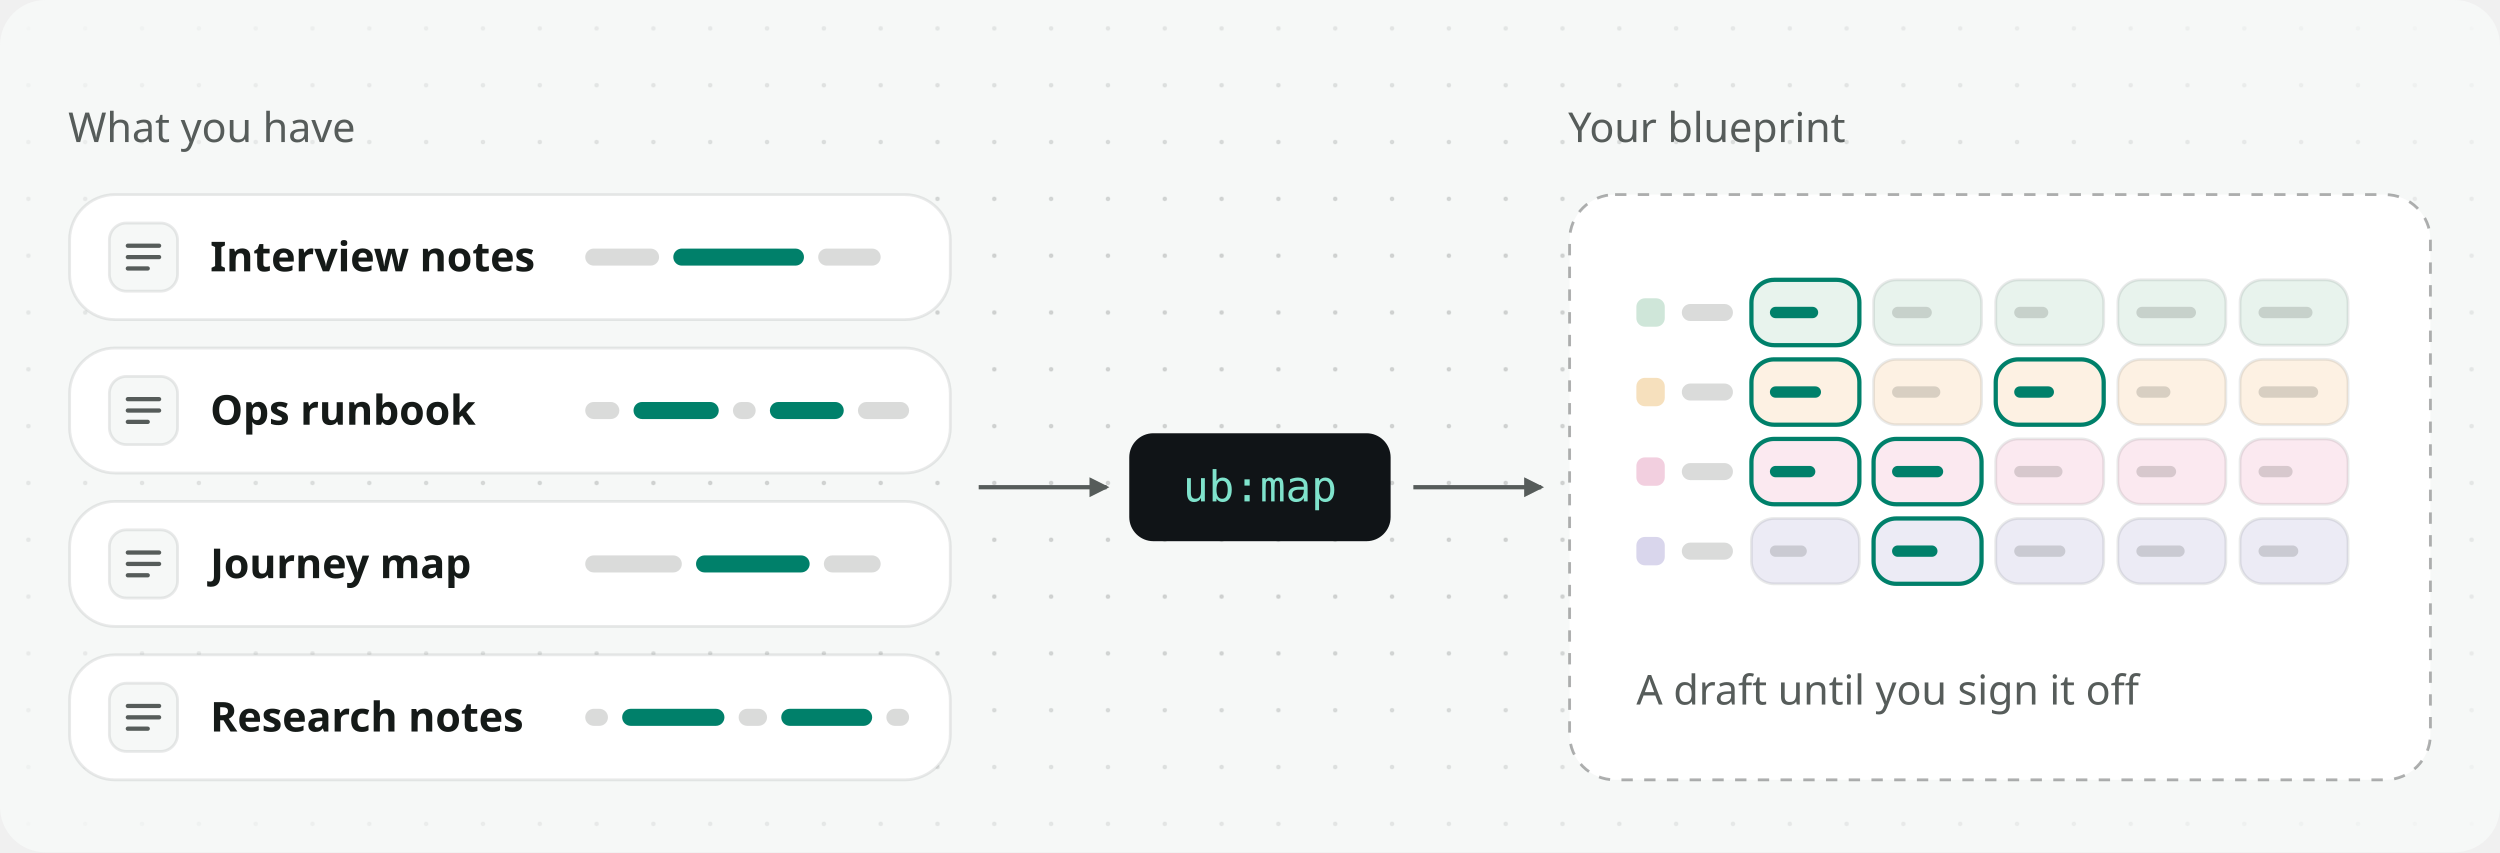
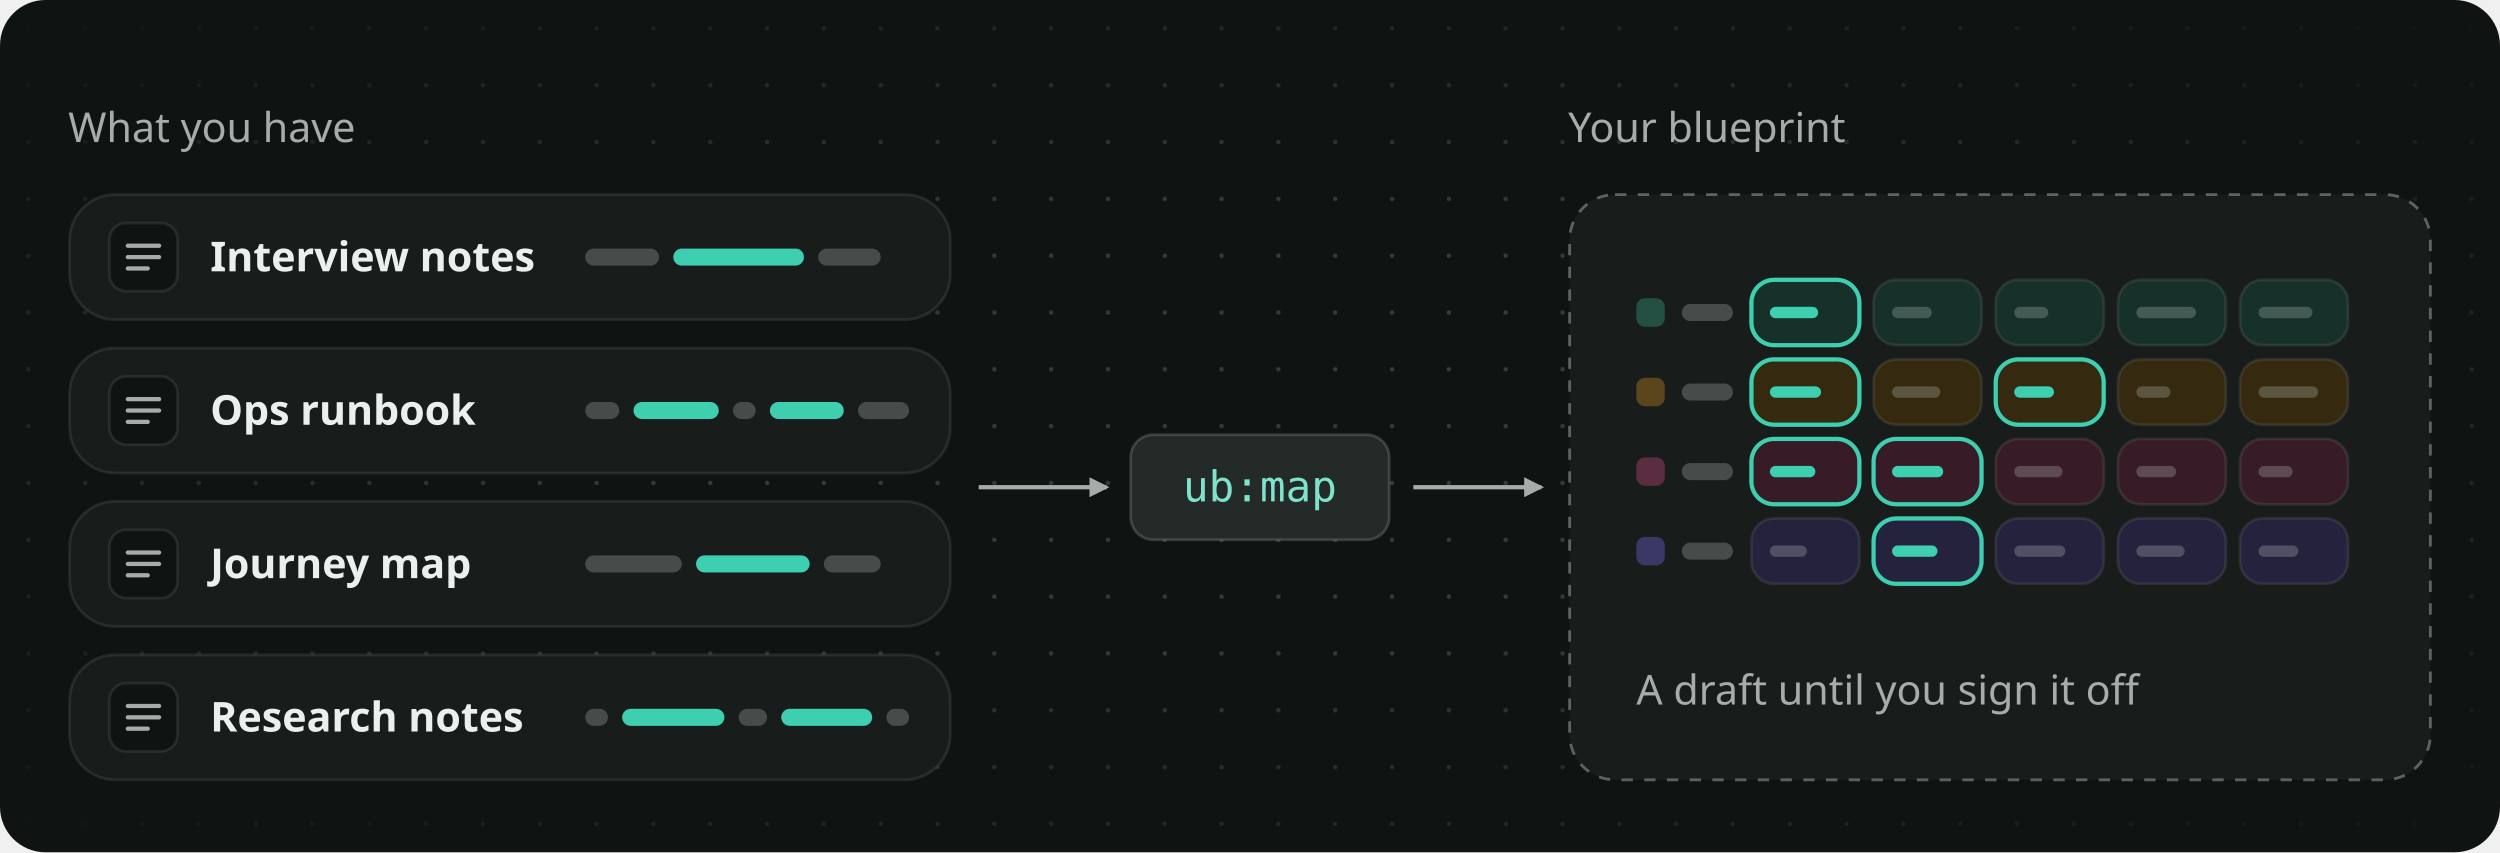
<svg xmlns="http://www.w3.org/2000/svg" viewBox="0 0 880 300" font-family="'Ubuntu Sans', system-ui, sans-serif">
  <style>
-     .plate { fill: #f6f8f7; }
-     .dot { fill: #151a18; fill-opacity: 0.17; }
-     .card { fill: #ffffff; stroke: #151a18; stroke-opacity: 0.09; }
-     .card-dash { fill: #ffffff; stroke: #151a18; stroke-opacity: 0.34; stroke-dasharray: 4 4; }
-     .card-focus { fill: #ffffff; stroke: #00806a; stroke-width: 1.5; }
-     .title { font-size: 15px; font-weight: 600; fill: #151a18; }
-     .label { font-size: 14.5px; fill: #565c5a; }
-     .label-teal { font-size: 14.5px; font-weight: 600; fill: #00806a; }
-     .strong { font-size: 14.5px; font-weight: 600; fill: #151a18; }
-     .flow { stroke: #565c5a; stroke-width: 1.5; fill: none; }
-     .flow-head { fill: #565c5a; }
-     .trace { stroke: #00806a; stroke-width: 1.5; fill: none; }
-     .trace-dash { stroke: #00806a; stroke-width: 1.5; fill: none; stroke-dasharray: 4 4; }
-     .trace-head { fill: #00806a; }
-     .skel { fill: #151a18; fill-opacity: 0.16; }
-     .skel-teal { fill: #00806a; }
-     .cell { stroke: #151a18; stroke-opacity: 0.09; }
-     .cell-dash { fill: none; stroke: #151a18; stroke-opacity: 0.34; stroke-dasharray: 3 3; }
-     .cell-focus { stroke: #00806a; stroke-opacity: 1; stroke-width: 1.5; }
-     .cell-focus-dash { stroke: #00806a; stroke-opacity: 1; stroke-width: 1.5; stroke-dasharray: 3 3; }
-     .cell-stale { fill: #fff4e0; stroke: #b45309; stroke-width: 1.25; }
-     .skel-stale { fill: #b45309; fill-opacity: 0.55; }
-     .flag { fill: #00806a; stroke: #ffffff; stroke-width: 2; }
+     .plate { fill: #0f1412; }
+     .dot { fill: #ebf0ee; fill-opacity: 0.17; }
+     .card { fill: #181d1b; stroke: #ebf0ee; stroke-opacity: 0.09; }
+     .card-dash { fill: #181d1b; stroke: #ebf0ee; stroke-opacity: 0.34; stroke-dasharray: 4 4; }
+     .card-focus { fill: #181d1b; stroke: #3ecfb0; stroke-width: 1.5; }
+     .title { font-size: 15px; font-weight: 600; fill: #ebf0ee; }
+     .label { font-size: 14.5px; fill: #a6acaa; }
+     .label-teal { font-size: 14.5px; font-weight: 600; fill: #3ecfb0; }
+     .strong { font-size: 14.5px; font-weight: 600; fill: #ebf0ee; }
+     .flow { stroke: #a6acaa; stroke-width: 1.5; fill: none; }
+     .flow-head { fill: #a6acaa; }
+     .trace { stroke: #3ecfb0; stroke-width: 1.5; fill: none; }
+     .trace-dash { stroke: #3ecfb0; stroke-width: 1.5; fill: none; stroke-dasharray: 4 4; }
+     .trace-head { fill: #3ecfb0; }
+     .skel { fill: #ebf0ee; fill-opacity: 0.22; }
+     .skel-teal { fill: #3ecfb0; }
+     .cell { stroke: #ebf0ee; stroke-opacity: 0.09; }
+     .cell-dash { fill: none; stroke: #ebf0ee; stroke-opacity: 0.34; stroke-dasharray: 3 3; }
+     .cell-focus { stroke: #3ecfb0; stroke-opacity: 1; stroke-width: 1.5; }
+     .cell-focus-dash { stroke: #3ecfb0; stroke-opacity: 1; stroke-width: 1.5; stroke-dasharray: 3 3; }
+     .cell-stale { fill: #33260f; stroke: #fbbf6a; stroke-width: 1.25; }
+     .skel-stale { fill: #fbbf6a; fill-opacity: 0.55; }
+     .flag { fill: #3ecfb0; stroke: #181d1b; stroke-width: 2; }
    .faded { opacity: 0.4; }
-     .rule { stroke: #151a18; stroke-opacity: 0.09; }
-     .tile { fill: #f6f8f7; stroke: #151a18; stroke-opacity: 0.09; }
-     .glyph { fill: none; stroke: #565c5a; stroke-width: 1.5; stroke-linecap: round; stroke-linejoin: round; }
-     .raised { fill: #ffffff; stroke: #151a18; stroke-opacity: 0.17; }
-     .tag { fill: #ffffff; stroke: #151a18; stroke-opacity: 0.17; }
-     .term { fill: #101417; stroke: #101417; }
+     .rule { stroke: #ebf0ee; stroke-opacity: 0.09; }
+     .tile { fill: #0f1412; stroke: #ebf0ee; stroke-opacity: 0.09; }
+     .glyph { fill: none; stroke: #a6acaa; stroke-width: 1.5; stroke-linecap: round; stroke-linejoin: round; }
+     .raised { fill: #181d1b; stroke: #ebf0ee; stroke-opacity: 0.17; }
+     .tag { fill: #181d1b; stroke: #ebf0ee; stroke-opacity: 0.17; }
+     .term { fill: #232a28; stroke: #ebf0ee; stroke-opacity: 0.17; }
    .term-key { font-family: 'Ubuntu Sans Mono', ui-monospace, SFMono-Regular, Menlo, monospace; font-size: 15px; font-weight: 500; fill: #7fe3cc; }
-     .lane-c { fill: #e8f3ed; } .sq-c { fill: #cfe6d9; }
-     .lane-f { fill: #fdf1e3; } .sq-f { fill: #f6e0bd; }
-     .lane-b { fill: #fbe9f0; } .sq-b { fill: #f2cfdf; }
-     .lane-s { fill: #ecebf5; } .sq-s { fill: #d9d6ec; }
+     .lane-c { fill: #16302a; } .sq-c { fill: #235043; }
+     .lane-f { fill: #35290f; } .sq-f { fill: #5a451c; }
+     .lane-b { fill: #371b27; } .sq-b { fill: #5a2d40; }
+     .lane-s { fill: #24223d; } .sq-s { fill: #3b3866; }
  </style>
  <defs>
    <pattern id="grid" width="20" height="20" patternUnits="userSpaceOnUse">
      <circle class="dot" cx="10" cy="10" r="0.8" />
    </pattern>
    <radialGradient id="fade" cx="50%" cy="50%" r="70%">
      <stop offset="0.35" stop-color="#fff" />
      <stop offset="1" stop-color="#000" />
    </radialGradient>
    <mask id="fadeMask">
      <rect width="880" height="300" fill="url(#fade)" />
    </mask>
    <marker id="headMuted" markerWidth="8" markerHeight="8" refX="6" refY="4" orient="auto" markerUnits="userSpaceOnUse">
      <path class="flow-head" d="M0,0.5 L7,4 L0,7.5 Z" />
    </marker>
    <marker id="headTeal" markerWidth="8" markerHeight="8" refX="6" refY="4" orient="auto-start-reverse" markerUnits="userSpaceOnUse">
      <path class="trace-head" d="M0,0.5 L7,4 L0,7.5 Z" />
    </marker>
  </defs>
  <rect class="plate" width="880" height="300" rx="16" />
  <rect width="880" height="300" rx="16" fill="url(#grid)" mask="url(#fadeMask)" />
  <text class="label" x="24" y="50">What you have</text>
  <rect class="card" x="24.5" y="68.5" width="310" height="44" rx="16" />
  <rect class="tile" x="38.5" y="78.5" width="24" height="24" rx="6" />
  <path class="glyph" d="M45,86.5 H56 M45,90.5 H56 M45,94.5 H52" />
  <text class="strong" x="74" y="95.5">Interview notes</text>
  <rect class="skel" x="206" y="87.5" width="26" height="6" rx="3" />
  <rect class="skel-teal" x="237" y="87.5" width="46" height="6" rx="3" />
  <rect class="skel" x="288" y="87.5" width="22" height="6" rx="3" />
  <rect class="card" x="24.5" y="122.5" width="310" height="44" rx="16" />
  <rect class="tile" x="38.5" y="132.5" width="24" height="24" rx="6" />
  <path class="glyph" d="M45,140.5 H56 M45,144.5 H56 M45,148.5 H52" />
  <text class="strong" x="74" y="149.5">Ops runbook</text>
  <rect class="skel" x="206" y="141.5" width="12" height="6" rx="3" />
  <rect class="skel-teal" x="223" y="141.5" width="30" height="6" rx="3" />
  <rect class="skel" x="258" y="141.5" width="8" height="6" rx="3" />
  <rect class="skel-teal" x="271" y="141.5" width="26" height="6" rx="3" />
  <rect class="skel" x="302" y="141.5" width="18" height="6" rx="3" />
  <rect class="card" x="24.5" y="176.5" width="310" height="44" rx="16" />
  <rect class="tile" x="38.5" y="186.5" width="24" height="24" rx="6" />
  <path class="glyph" d="M45,194.5 H56 M45,198.5 H56 M45,202.5 H52" />
  <text class="strong" x="74" y="203.5">Journey map</text>
  <rect class="skel" x="206" y="195.5" width="34" height="6" rx="3" />
  <rect class="skel-teal" x="245" y="195.5" width="40" height="6" rx="3" />
  <rect class="skel" x="290" y="195.5" width="20" height="6" rx="3" />
  <rect class="card" x="24.5" y="230.5" width="310" height="44" rx="16" />
  <rect class="tile" x="38.5" y="240.5" width="24" height="24" rx="6" />
  <path class="glyph" d="M45,248.5 H56 M45,252.5 H56 M45,256.5 H52" />
  <text class="strong" x="74" y="257.5">Research notes</text>
  <rect class="skel" x="206" y="249.5" width="8" height="6" rx="3" />
  <rect class="skel-teal" x="219" y="249.5" width="36" height="6" rx="3" />
  <rect class="skel" x="260" y="249.5" width="10" height="6" rx="3" />
  <rect class="skel-teal" x="275" y="249.5" width="32" height="6" rx="3" />
  <rect class="skel" x="312" y="249.5" width="8" height="6" rx="3" />
  <path class="flow" d="M344.5,171.5 H389.5" marker-end="url(#headMuted)" />
  <rect class="term" x="398" y="153" width="91" height="37" rx="8" />
  <text class="term-key" x="443.5" y="176.5" text-anchor="middle">ub:map</text>
  <path class="flow" d="M497.5,171.5 H542.5" marker-end="url(#headMuted)" />
  <text class="label" x="552" y="50">Your blueprint</text>
  <rect class="card-dash" x="552.5" y="68.5" width="303" height="206" rx="16" />
  <rect class="sq-c" x="576" y="105" width="10" height="10" rx="3" />
  <rect class="skel" x="592" y="107" width="18" height="6" rx="3" />
  <rect class="lane-c cell-focus" x="616.5" y="98.5" width="38" height="23" rx="8" />
  <rect class="skel-teal" x="623" y="108" width="17" height="4" rx="2" />
  <rect class="lane-c cell" x="659.5" y="98.5" width="38" height="23" rx="8" />
  <rect class="skel" x="666" y="108" width="14" height="4" rx="2" />
  <rect class="lane-c cell" x="702.5" y="98.5" width="38" height="23" rx="8" />
  <rect class="skel" x="709" y="108" width="12" height="4" rx="2" />
  <rect class="lane-c cell" x="745.5" y="98.5" width="38" height="23" rx="8" />
  <rect class="skel" x="752" y="108" width="21" height="4" rx="2" />
  <rect class="lane-c cell" x="788.5" y="98.5" width="38" height="23" rx="8" />
  <rect class="skel" x="795" y="108" width="19" height="4" rx="2" />
  <rect class="sq-f" x="576" y="133" width="10" height="10" rx="3" />
  <rect class="skel" x="592" y="135" width="18" height="6" rx="3" />
  <rect class="lane-f cell-focus" x="616.5" y="126.5" width="38" height="23" rx="8" />
  <rect class="skel-teal" x="623" y="136" width="18" height="4" rx="2" />
  <rect class="lane-f cell" x="659.5" y="126.5" width="38" height="23" rx="8" />
  <rect class="skel" x="666" y="136" width="17" height="4" rx="2" />
  <rect class="lane-f cell-focus" x="702.5" y="126.5" width="38" height="23" rx="8" />
  <rect class="skel-teal" x="709" y="136" width="14" height="4" rx="2" />
  <rect class="lane-f cell" x="745.5" y="126.5" width="38" height="23" rx="8" />
  <rect class="skel" x="752" y="136" width="12" height="4" rx="2" />
  <rect class="lane-f cell" x="788.5" y="126.5" width="38" height="23" rx="8" />
  <rect class="skel" x="795" y="136" width="21" height="4" rx="2" />
  <rect class="sq-b" x="576" y="161" width="10" height="10" rx="3" />
  <rect class="skel" x="592" y="163" width="18" height="6" rx="3" />
  <rect class="lane-b cell-focus" x="616.5" y="154.5" width="38" height="23" rx="8" />
  <rect class="skel-teal" x="623" y="164" width="16" height="4" rx="2" />
  <rect class="lane-b cell-focus" x="659.5" y="154.5" width="38" height="23" rx="8" />
  <rect class="skel-teal" x="666" y="164" width="18" height="4" rx="2" />
  <rect class="lane-b cell" x="702.5" y="154.5" width="38" height="23" rx="8" />
  <rect class="skel" x="709" y="164" width="17" height="4" rx="2" />
  <rect class="lane-b cell" x="745.5" y="154.5" width="38" height="23" rx="8" />
  <rect class="skel" x="752" y="164" width="14" height="4" rx="2" />
  <rect class="lane-b cell" x="788.5" y="154.5" width="38" height="23" rx="8" />
  <rect class="skel" x="795" y="164" width="12" height="4" rx="2" />
  <rect class="sq-s" x="576" y="189" width="10" height="10" rx="3" />
  <rect class="skel" x="592" y="191" width="18" height="6" rx="3" />
  <rect class="lane-s cell" x="616.5" y="182.5" width="38" height="23" rx="8" />
  <rect class="skel" x="623" y="192" width="13" height="4" rx="2" />
  <rect class="lane-s cell-focus" x="659.5" y="182.5" width="38" height="23" rx="8" />
  <rect class="skel-teal" x="666" y="192" width="16" height="4" rx="2" />
  <rect class="lane-s cell" x="702.5" y="182.5" width="38" height="23" rx="8" />
  <rect class="skel" x="709" y="192" width="18" height="4" rx="2" />
  <rect class="lane-s cell" x="745.5" y="182.5" width="38" height="23" rx="8" />
  <rect class="skel" x="752" y="192" width="17" height="4" rx="2" />
  <rect class="lane-s cell" x="788.5" y="182.5" width="38" height="23" rx="8" />
  <rect class="skel" x="795" y="192" width="14" height="4" rx="2" />
  <text class="label" x="576" y="248">A draft until you sign it off</text>
</svg>
